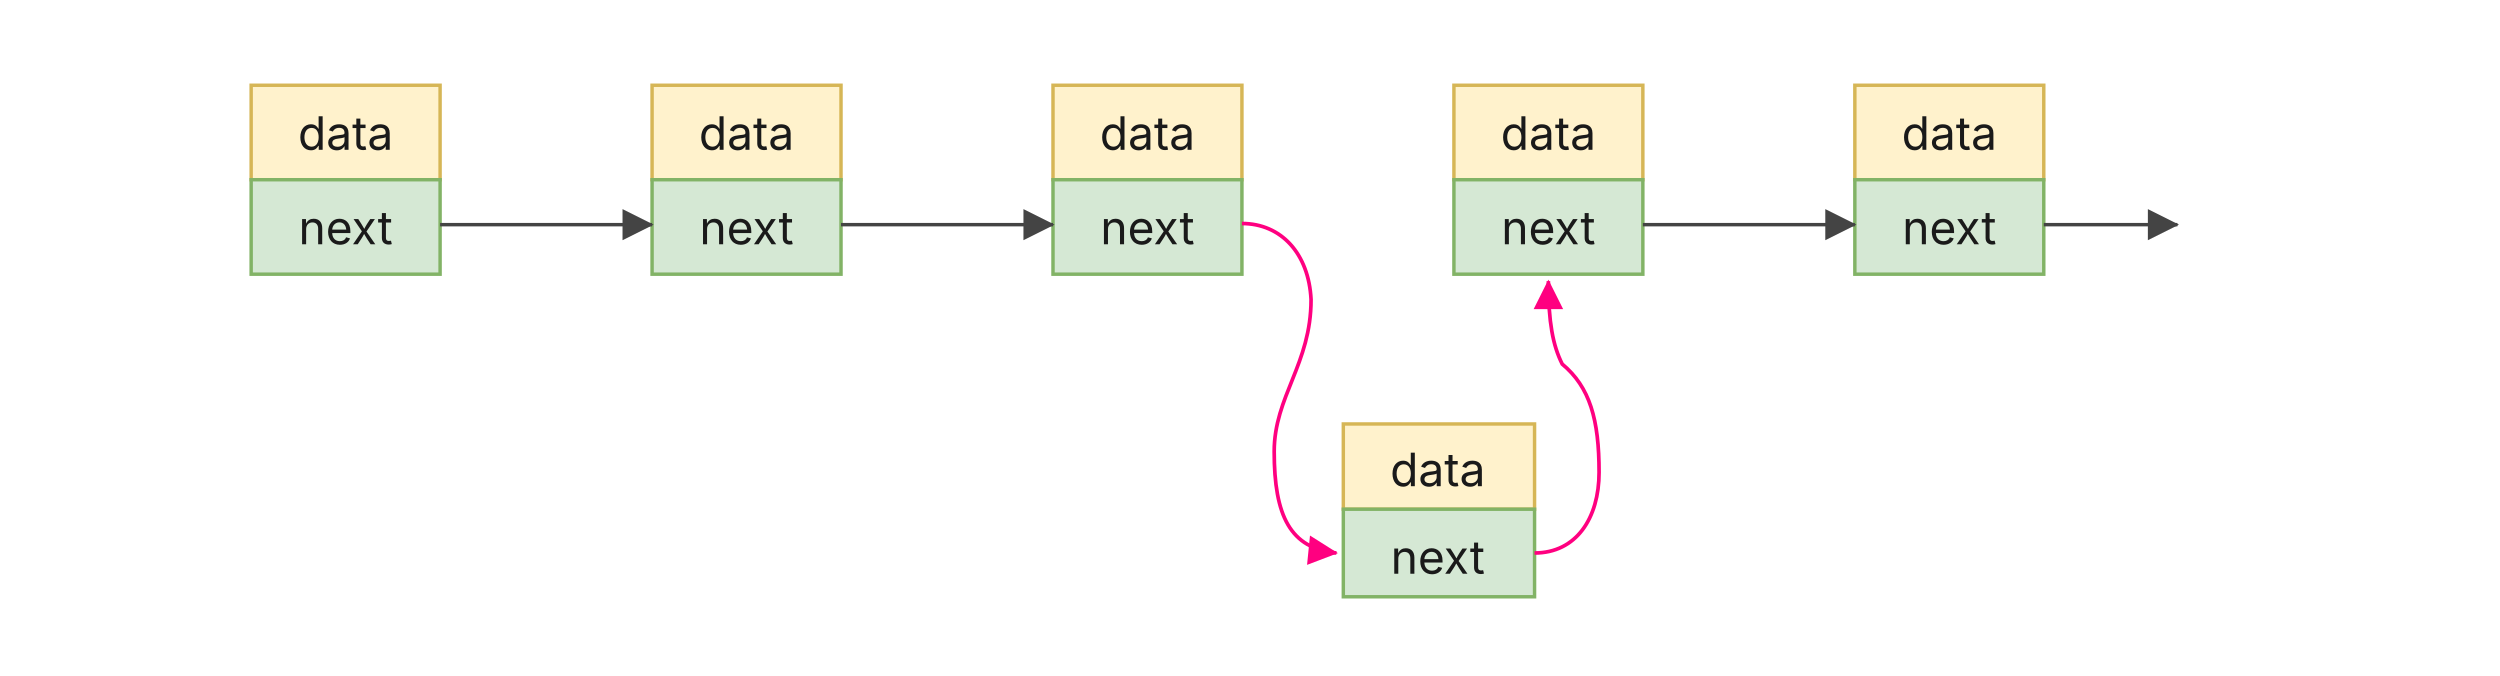
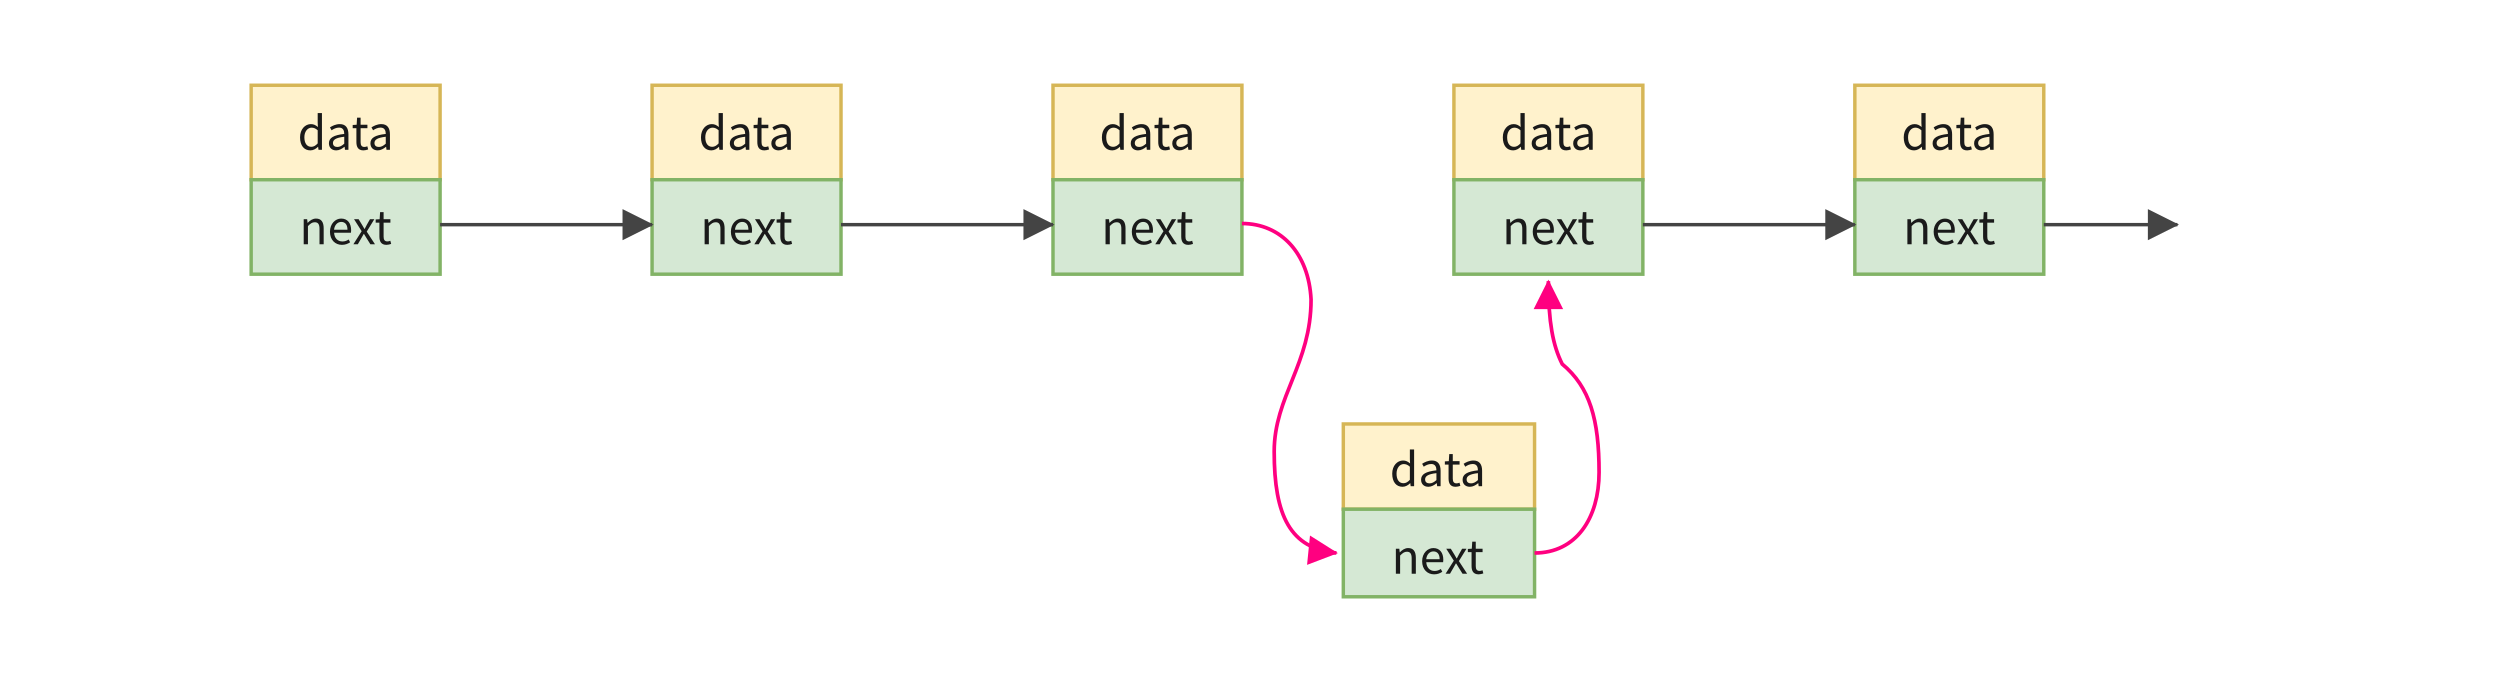
- <svg xmlns="http://www.w3.org/2000/svg" viewBox="0 0 1085 293" role="img" aria-label="链表中第 3 个结点的 next 指向下方一个游离结点，该结点的 next 又指回第 4 个结点，用洋红色曲线表示" font-family="-apple-system, 'PingFang SC', 'Hiragino Sans GB', 'Microsoft YaHei', sans-serif" width="1085" height="293">
+ <svg xmlns="http://www.w3.org/2000/svg" viewBox="0 0 1085 293" role="img" aria-label="链表中第 3 个结点的 next 指向下方一个游离结点，该结点的 next 又指回第 4 个结点，用洋红色曲线表示" font-family="Seaford, 'PingFang SC', 'Hiragino Sans GB', 'Noto Sans CJK SC', 'Microsoft YaHei', sans-serif" width="1085" height="293">
  <defs>
    <marker id="arrow-01-04" viewBox="0 0 10 10" refX="9.5" refY="5" markerWidth="9" markerHeight="9" orient="auto-start-reverse">
      <path d="M0,0 L10,5 L0,10 z" fill="#444" />
    </marker>
    <marker id="arrow-01-04m" viewBox="0 0 10 10" refX="9.5" refY="5" markerWidth="8" markerHeight="8" orient="auto-start-reverse">
      <path d="M0,0 L10,5 L0,10 z" fill="#ff0080" />
    </marker>
  </defs>
  <rect x="109" y="37" width="82" height="41" fill="#fff2cc" stroke="#d6b656" stroke-width="1.5" />
  <rect x="109" y="78" width="82" height="41" fill="#d5e8d4" stroke="#82b366" stroke-width="1.5" />
  <text x="150" y="65" font-size="20" fill="#1a1a1a" text-anchor="middle">data</text>
  <text x="150" y="106" font-size="20" fill="#1a1a1a" text-anchor="middle">next</text>
  <rect x="283" y="37" width="82" height="41" fill="#fff2cc" stroke="#d6b656" stroke-width="1.5" />
  <rect x="283" y="78" width="82" height="41" fill="#d5e8d4" stroke="#82b366" stroke-width="1.5" />
  <text x="324" y="65" font-size="20" fill="#1a1a1a" text-anchor="middle">data</text>
  <text x="324" y="106" font-size="20" fill="#1a1a1a" text-anchor="middle">next</text>
  <rect x="457" y="37" width="82" height="41" fill="#fff2cc" stroke="#d6b656" stroke-width="1.5" />
  <rect x="457" y="78" width="82" height="41" fill="#d5e8d4" stroke="#82b366" stroke-width="1.5" />
  <text x="498" y="65" font-size="20" fill="#1a1a1a" text-anchor="middle">data</text>
  <text x="498" y="106" font-size="20" fill="#1a1a1a" text-anchor="middle">next</text>
  <rect x="631" y="37" width="82" height="41" fill="#fff2cc" stroke="#d6b656" stroke-width="1.5" />
  <rect x="631" y="78" width="82" height="41" fill="#d5e8d4" stroke="#82b366" stroke-width="1.5" />
  <text x="672" y="65" font-size="20" fill="#1a1a1a" text-anchor="middle">data</text>
  <text x="672" y="106" font-size="20" fill="#1a1a1a" text-anchor="middle">next</text>
  <rect x="805" y="37" width="82" height="41" fill="#fff2cc" stroke="#d6b656" stroke-width="1.5" />
  <rect x="805" y="78" width="82" height="41" fill="#d5e8d4" stroke="#82b366" stroke-width="1.5" />
  <text x="846" y="65" font-size="20" fill="#1a1a1a" text-anchor="middle">data</text>
  <text x="846" y="106" font-size="20" fill="#1a1a1a" text-anchor="middle">next</text>
  <path d="M191,97.5 L283,97.5" fill="none" stroke="#444" stroke-width="1.5" marker-end="url(#arrow-01-04)" />
  <path d="M365,97.5 L457,97.5" fill="none" stroke="#444" stroke-width="1.5" marker-end="url(#arrow-01-04)" />
  <path d="M713,97.5 L805,97.5" fill="none" stroke="#444" stroke-width="1.5" marker-end="url(#arrow-01-04)" />
  <path d="M887,97.5 L945,97.5" fill="none" stroke="#444" stroke-width="1.5" marker-end="url(#arrow-01-04)" />
  <rect x="583" y="184" width="83" height="37" fill="#fff2cc" stroke="#d6b656" stroke-width="1.5" />
  <rect x="583" y="221" width="83" height="38" fill="#d5e8d4" stroke="#82b366" stroke-width="1.5" />
  <text x="624" y="211" font-size="20" fill="#1a1a1a" text-anchor="middle">data</text>
  <text x="624" y="249" font-size="20" fill="#1a1a1a" text-anchor="middle">next</text>
  <path d="M539,97 C556,97 568,110 569,130 C569,158 553,172 553,196 C553,224 560,238 580,240" fill="none" stroke="#ff0080" stroke-width="1.6" marker-end="url(#arrow-01-04m)" />
  <path d="M666,240 C684,240 694,225 694,205 C694,182 690,168 678,158 C674,150 672,140 672,122" fill="none" stroke="#ff0080" stroke-width="1.6" marker-end="url(#arrow-01-04m)" />
</svg>
